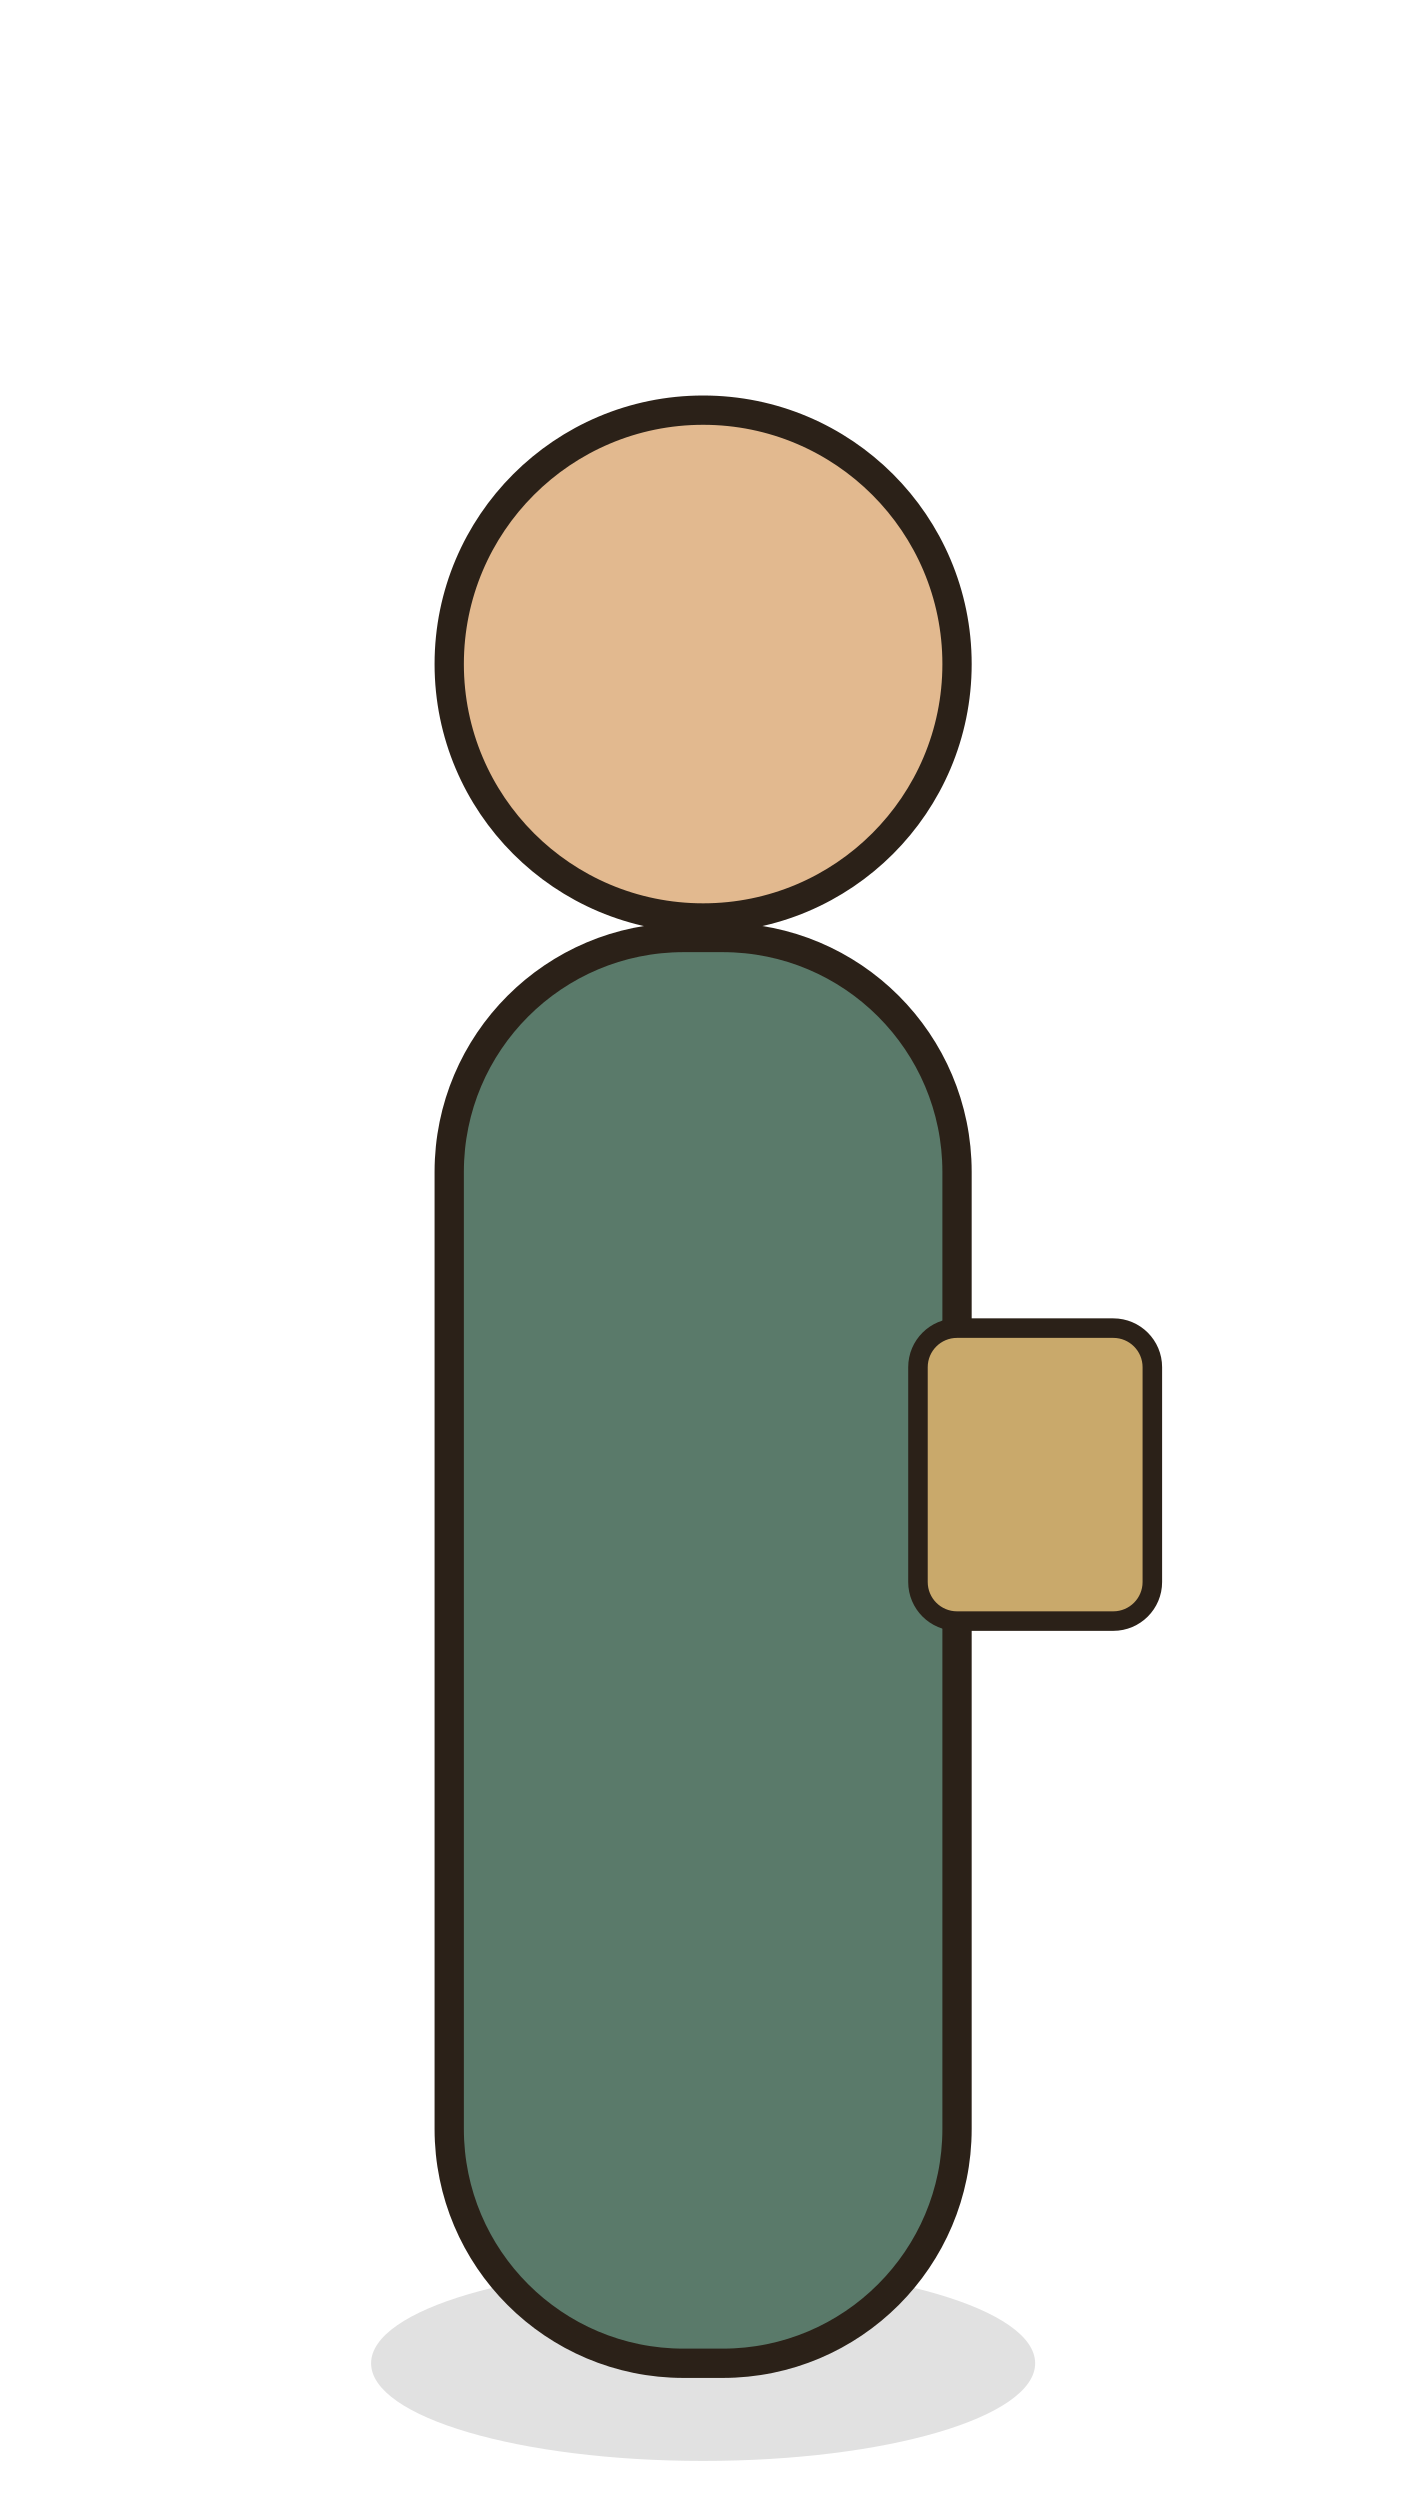
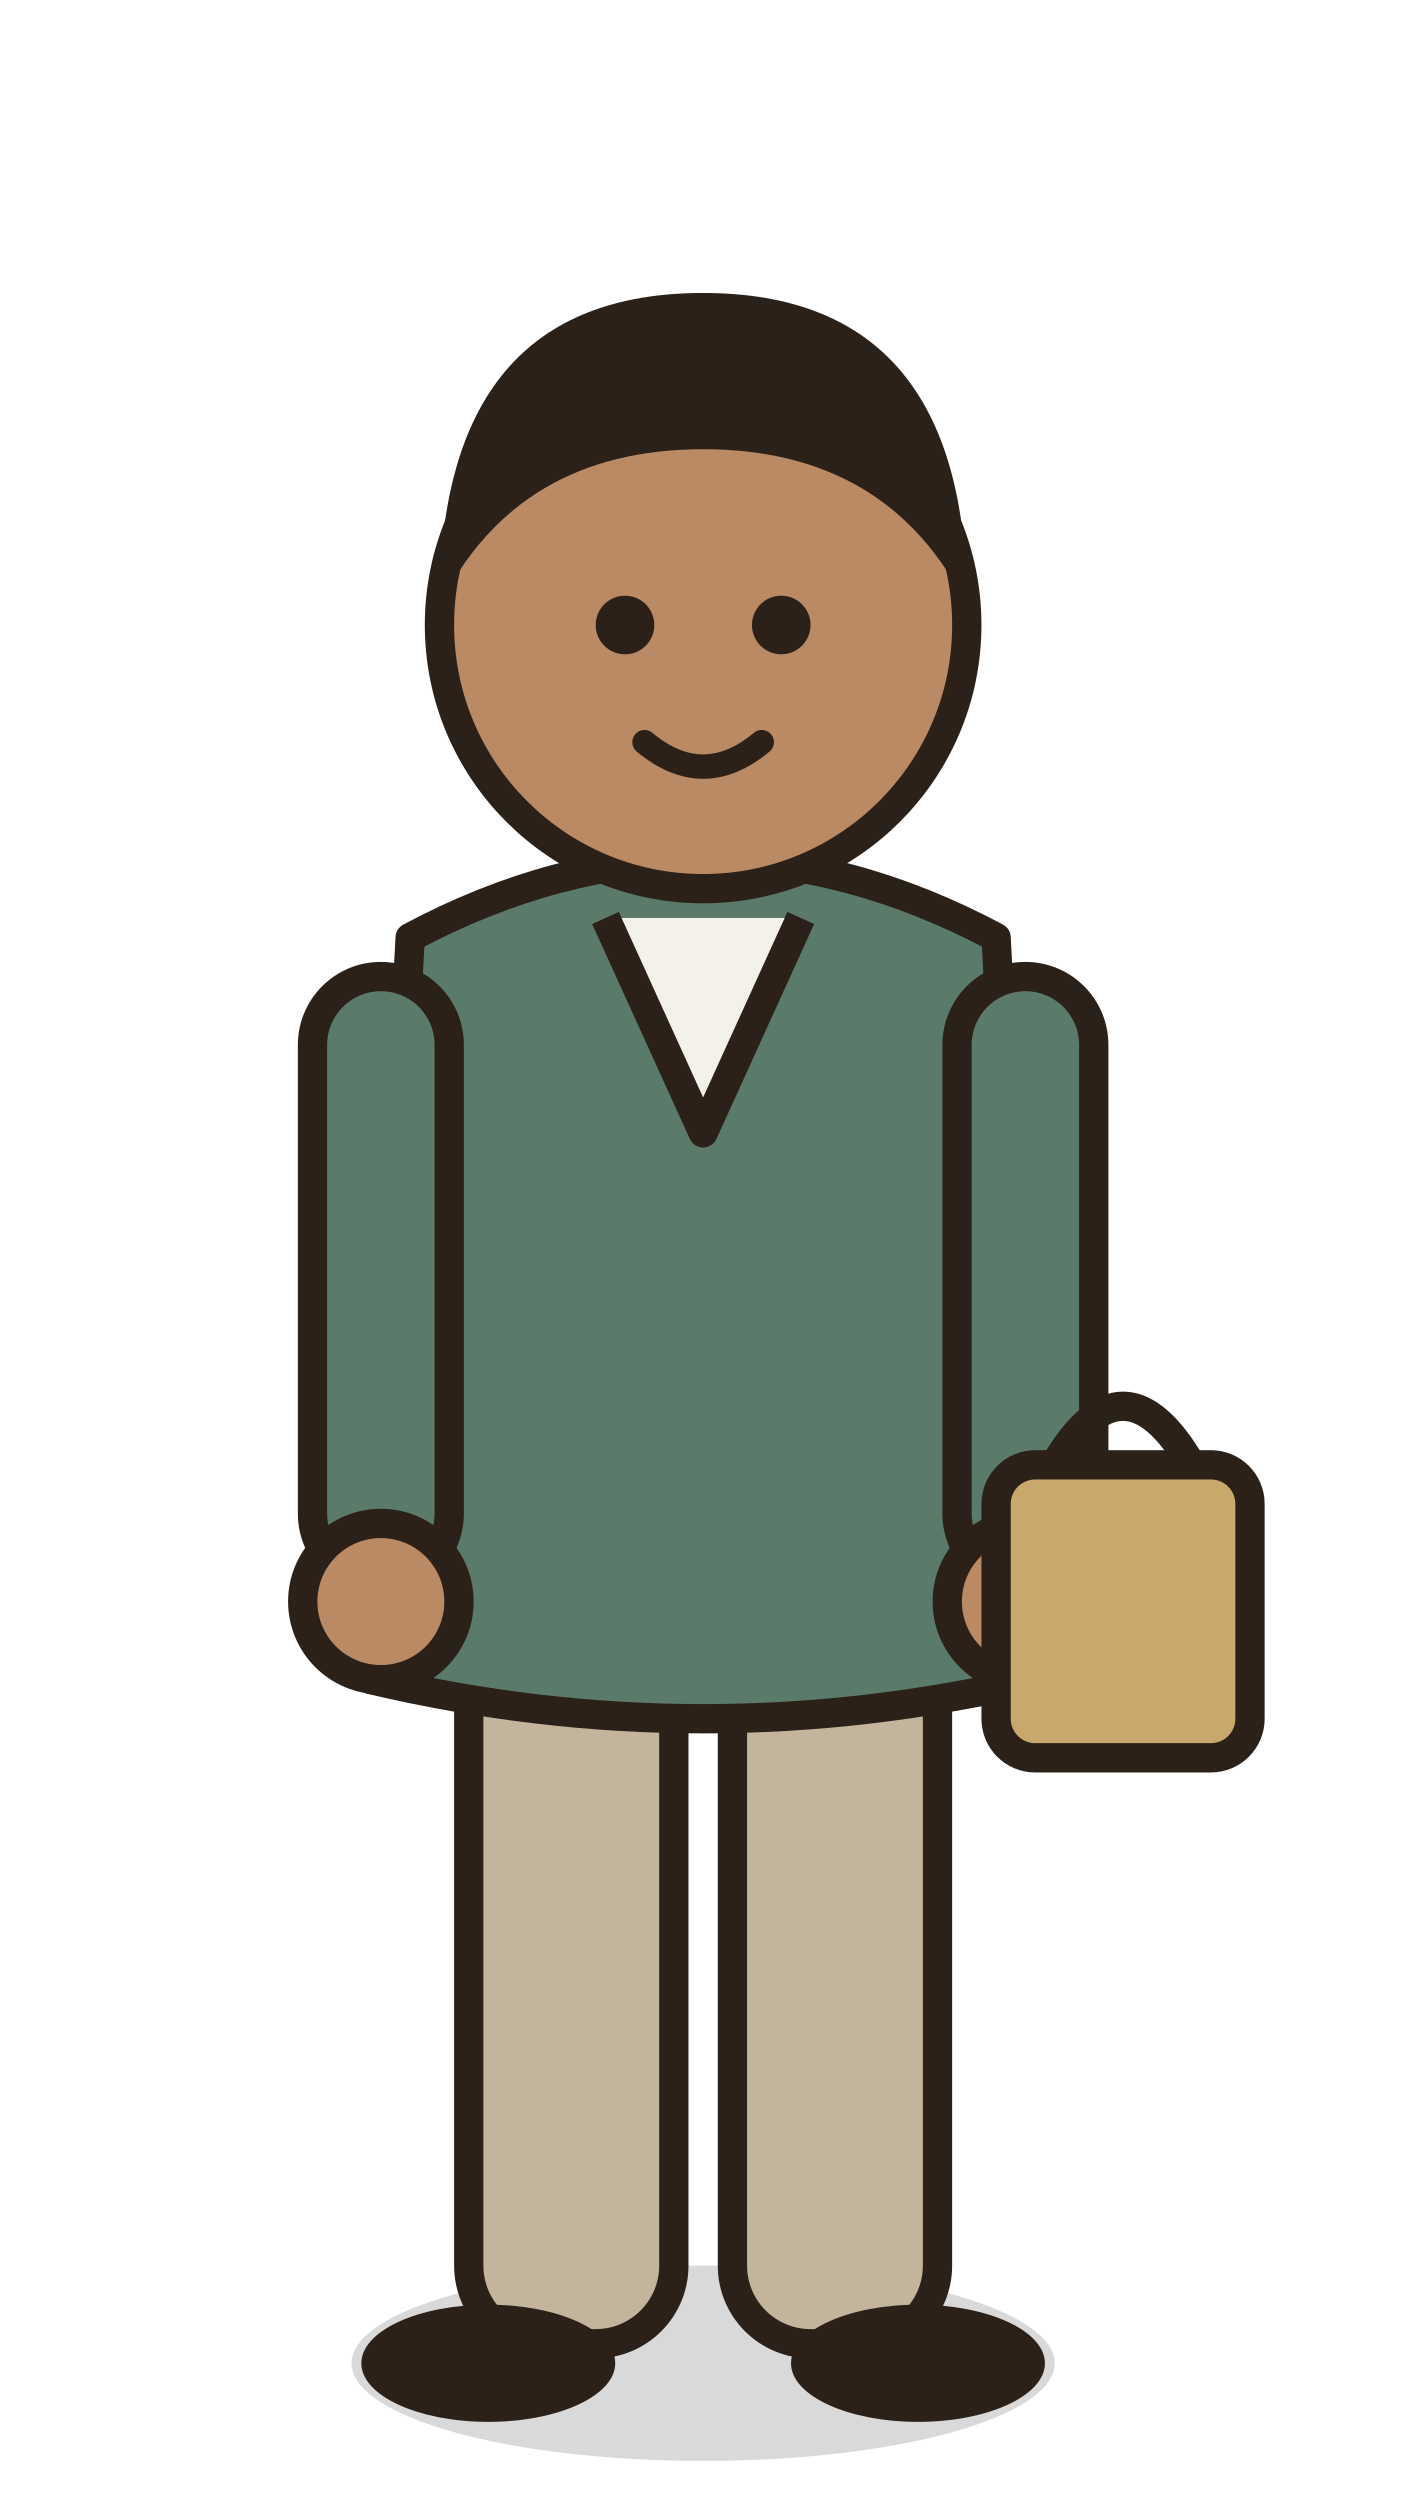
<svg xmlns="http://www.w3.org/2000/svg" width="144" height="256" viewBox="0 0 144 256">
-   <ellipse cx="72" cy="242" rx="34" ry="10" fill="#000" fill-opacity="0.12" />
-   <rect x="46" y="96" width="52" height="146" rx="24" fill="#5a7a6a" stroke="#2b2118" stroke-width="3" />
-   <circle cx="72" cy="68" r="26" fill="#e2b98f" stroke="#2b2118" stroke-width="3" />
-   <rect x="94" y="136" width="24" height="30" rx="4" fill="#c9a96b" stroke="#2b2118" stroke-width="2" />
+   <ellipse cx="72" cy="242" rx="36" ry="10" fill="#000" fill-opacity="0.15" />
+   <rect x="48" y="166" width="21" height="74" rx="8" fill="#c2b59b" stroke="#2b2118" stroke-width="3" stroke-linejoin="round" />
+   <rect x="75" y="166" width="21" height="74" rx="8" fill="#c2b59b" stroke="#2b2118" stroke-width="3" stroke-linejoin="round" />
+   <path d="M42,96 q30,-16 60,0 l4,76 q-34,8 -68,0 z" fill="#5a7a6a" stroke="#2b2118" stroke-width="3" stroke-linejoin="round" />
+   <path d="M62,94 l10,22 l10,-22" fill="#f4f1ea" stroke="#2b2118" stroke-width="3" stroke-linejoin="round" />
+   <ellipse cx="50" cy="242" rx="13" ry="6" fill="#2b2118" />
+   <ellipse cx="94" cy="242" rx="13" ry="6" fill="#2b2118" />
+   <rect x="32" y="100" width="14" height="62" rx="7" fill="#5a7a6a" stroke="#2b2118" stroke-width="3" stroke-linejoin="round" />
+   <rect x="98" y="100" width="14" height="62" rx="7" fill="#5a7a6a" stroke="#2b2118" stroke-width="3" stroke-linejoin="round" />
+   <circle cx="39" cy="164" r="8" fill="#b98a64" stroke="#2b2118" stroke-width="3" stroke-linejoin="round" />
+   <circle cx="105" cy="164" r="8" fill="#b98a64" stroke="#2b2118" stroke-width="3" stroke-linejoin="round" />
+   <circle cx="72" cy="64" r="27" fill="#b98a64" stroke="#2b2118" stroke-width="3" stroke-linejoin="round" />
+   <path d="M45,62 q0,-32 27,-32 q27,0 27,32 q-8,-16 -27,-16 q-19,0 -27,16z" fill="#2b2118" />
+   <circle cx="64" cy="64" r="3" fill="#2b2118" />
+   <circle cx="80" cy="64" r="3" fill="#2b2118" />
+   <path d="M66,76 q6,5 12,0" fill="none" stroke="#2b2118" stroke-width="2.5" stroke-linecap="round" />
+   <rect x="102" y="150" width="26" height="30" rx="4" fill="#c9a96b" stroke="#2b2118" stroke-width="3" stroke-linejoin="round" />
+   <path d="M108,150 q7,-12 14,0" fill="none" stroke="#2b2118" stroke-width="3" />
</svg>
